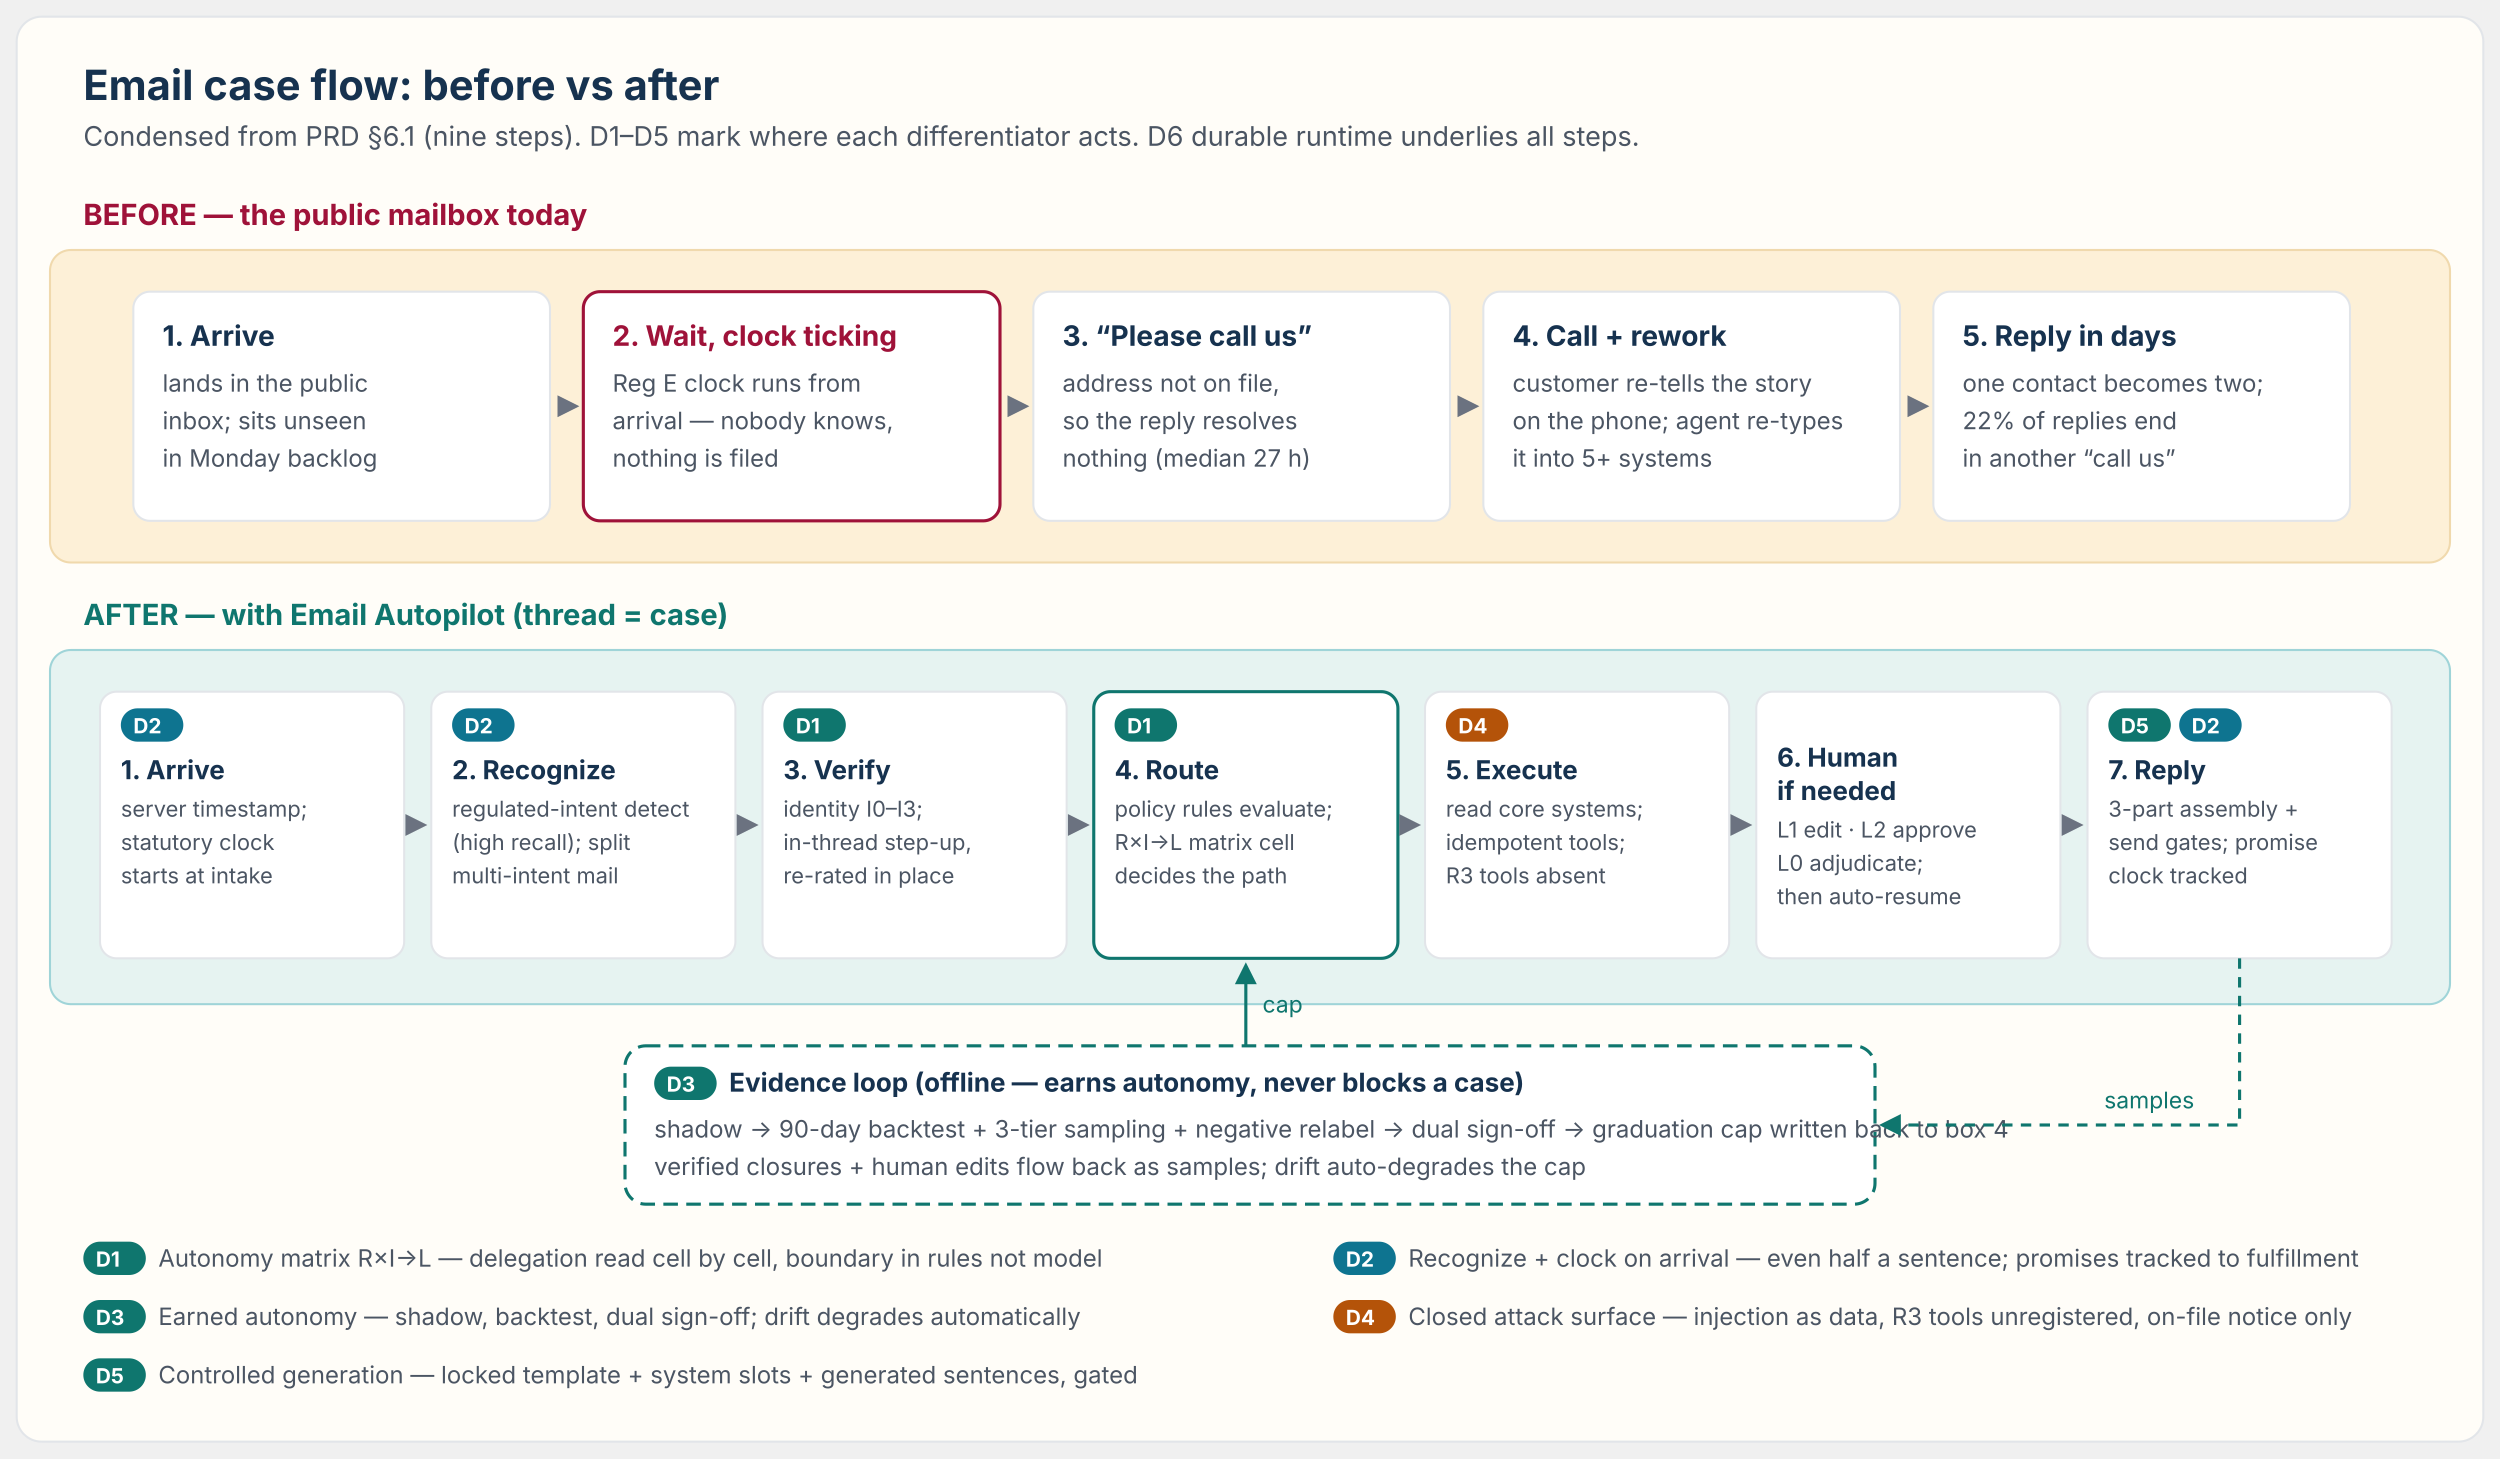
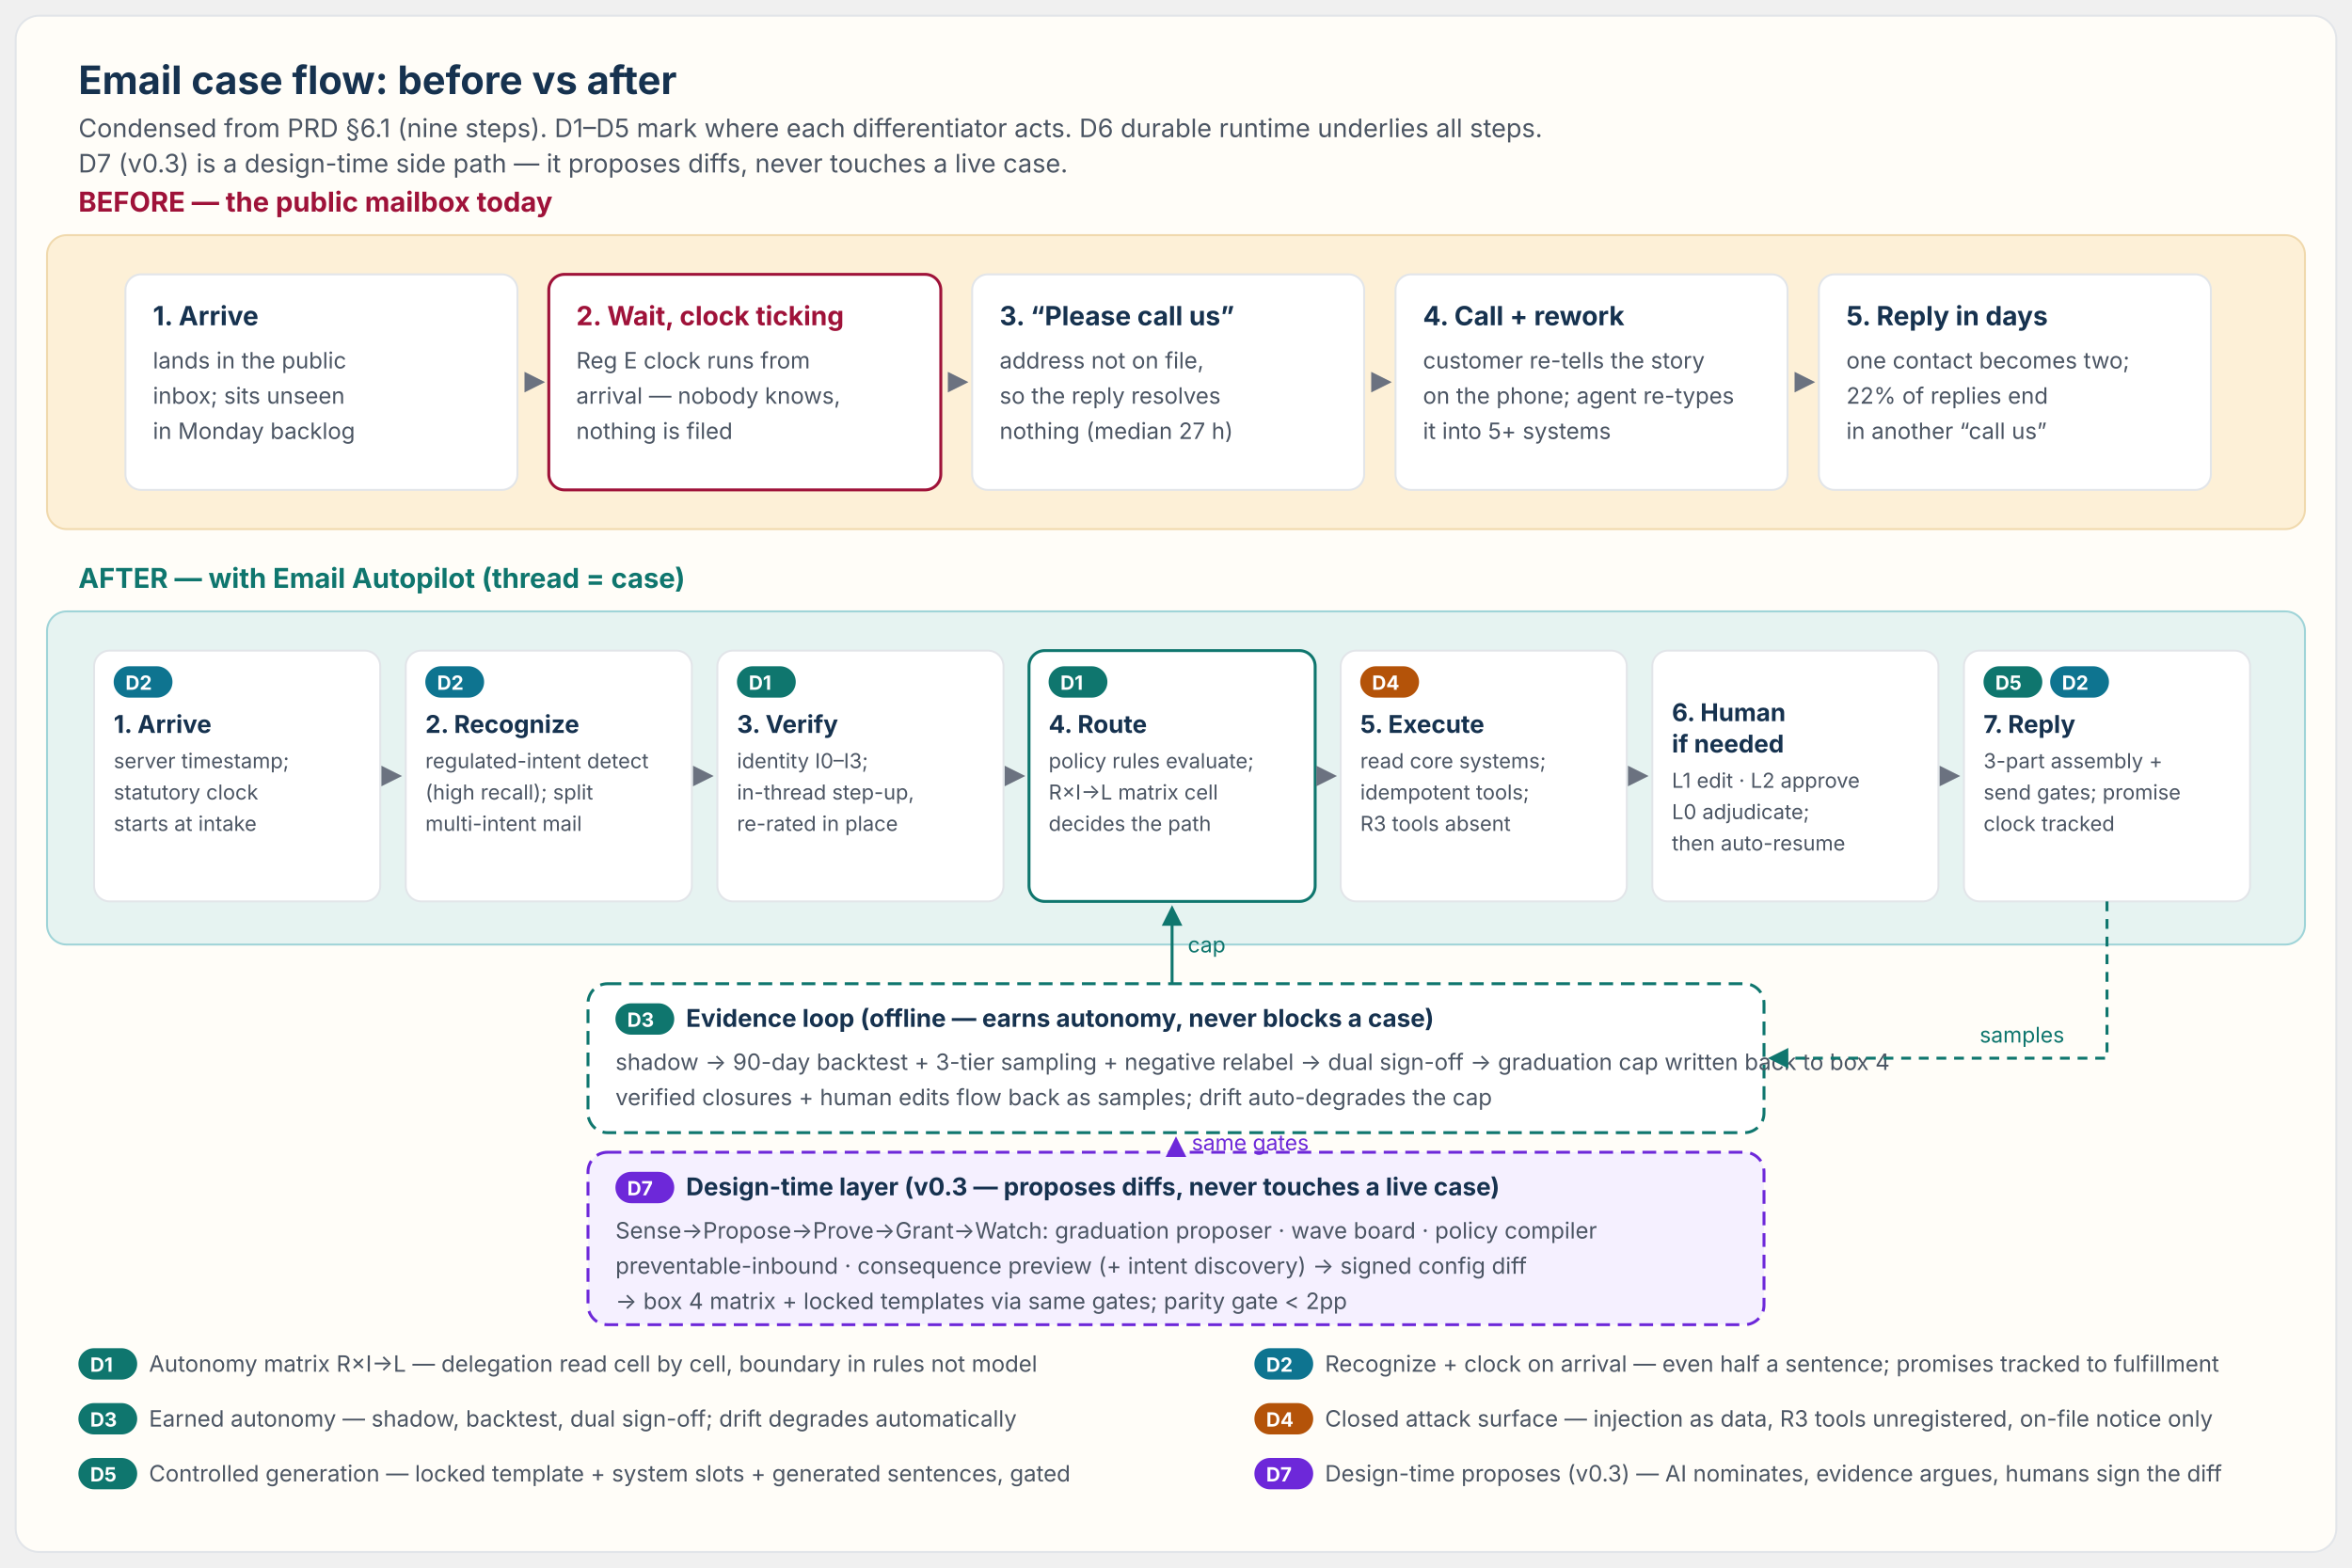
- <svg xmlns="http://www.w3.org/2000/svg" viewBox="0 0 1200 700" font-family="system-ui, -apple-system, 'Segoe UI', sans-serif">
+ <svg xmlns="http://www.w3.org/2000/svg" viewBox="0 0 1200 800" font-family="system-ui, -apple-system, 'Segoe UI', sans-serif">
  <defs>
    <marker id="arr" viewBox="0 0 10 10" refX="8" refY="5" markerWidth="7" markerHeight="7" orient="auto-start-reverse">
      <path d="M0,0 L10,5 L0,10 z" fill="#6b7280" />
    </marker>
    <marker id="arrT" viewBox="0 0 10 10" refX="8" refY="5" markerWidth="7" markerHeight="7" orient="auto-start-reverse">
      <path d="M0,0 L10,5 L0,10 z" fill="#0f766e" />
    </marker>
+     <marker id="arrP" viewBox="0 0 10 10" refX="8" refY="5" markerWidth="7" markerHeight="7" orient="auto-start-reverse">
+       <path d="M0,0 L10,5 L0,10 z" fill="#6d28d9" />
+     </marker>
  </defs>
-   <rect x="8" y="8" width="1184" height="684" rx="12" fill="#fffdf8" stroke="#e2e5e9" />
+   <rect x="8" y="8" width="1184" height="784" rx="12" fill="#fffdf8" stroke="#e2e5e9" />
  <text x="40" y="48" font-size="20" font-weight="700" fill="#16324f">Email case flow: before vs after</text>
  <text x="40" y="70" font-size="13" fill="#4b5563">Condensed from PRD §6.1 (nine steps). D1–D5 mark where each differentiator acts. D6 durable runtime underlies all steps.</text>
+   <text x="40" y="88" font-size="13" fill="#4b5563">D7 (v0.3) is a design-time side path — it proposes diffs, never touches a live case.</text>
  <text x="40" y="108" font-size="14" font-weight="700" fill="#9f1239">BEFORE — the public mailbox today</text>
  <rect x="24" y="120" width="1152" height="150" rx="10" fill="#fdf0d7" stroke="#f0d9ad" />
  <g font-size="11.5" fill="#4b5563">
    <g>
      <rect x="64" y="140" width="200" height="110" rx="8" fill="#ffffff" stroke="#e2e5e9" />
      <text x="78" y="166" font-size="13.5" font-weight="700" fill="#16324f">1. Arrive</text>
      <text x="78" y="188">lands in the public</text>
      <text x="78" y="206">inbox; sits unseen</text>
      <text x="78" y="224">in Monday backlog</text>
    </g>
    <g>
      <rect x="280" y="140" width="200" height="110" rx="8" fill="#ffffff" stroke="#9f1239" stroke-width="1.5" />
      <text x="294" y="166" font-size="13.5" font-weight="700" fill="#9f1239">2. Wait, clock ticking</text>
      <text x="294" y="188">Reg E clock runs from</text>
      <text x="294" y="206">arrival — nobody knows,</text>
      <text x="294" y="224">nothing is filed</text>
    </g>
    <g>
      <rect x="496" y="140" width="200" height="110" rx="8" fill="#ffffff" stroke="#e2e5e9" />
      <text x="510" y="166" font-size="13.5" font-weight="700" fill="#16324f">3. “Please call us”</text>
      <text x="510" y="188">address not on file,</text>
      <text x="510" y="206">so the reply resolves</text>
      <text x="510" y="224">nothing (median 27 h)</text>
    </g>
    <g>
      <rect x="712" y="140" width="200" height="110" rx="8" fill="#ffffff" stroke="#e2e5e9" />
      <text x="726" y="166" font-size="13.5" font-weight="700" fill="#16324f">4. Call + rework</text>
      <text x="726" y="188">customer re-tells the story</text>
      <text x="726" y="206">on the phone; agent re-types</text>
      <text x="726" y="224">it into 5+ systems</text>
    </g>
    <g>
      <rect x="928" y="140" width="200" height="110" rx="8" fill="#ffffff" stroke="#e2e5e9" />
      <text x="942" y="166" font-size="13.5" font-weight="700" fill="#16324f">5. Reply in days</text>
      <text x="942" y="188">one contact becomes two;</text>
      <text x="942" y="206">22% of replies end</text>
      <text x="942" y="224">in another “call us”</text>
    </g>
  </g>
  <g stroke="#6b7280" stroke-width="1.5">
    <line x1="268" y1="195" x2="276" y2="195" marker-end="url(#arr)" />
    <line x1="484" y1="195" x2="492" y2="195" marker-end="url(#arr)" />
    <line x1="700" y1="195" x2="708" y2="195" marker-end="url(#arr)" />
    <line x1="916" y1="195" x2="924" y2="195" marker-end="url(#arr)" />
  </g>
  <text x="40" y="300" font-size="14" font-weight="700" fill="#0f766e">AFTER — with Email Autopilot (thread = case)</text>
  <rect x="24" y="312" width="1152" height="170" rx="10" fill="#e6f3f1" stroke="#9fd4d8" />
  <g font-size="10.5" fill="#4b5563">
    <g>
      <rect x="48" y="332" width="146" height="128" rx="8" fill="#ffffff" stroke="#e2e5e9" />
      <rect x="58" y="340" width="30" height="16" rx="8" fill="#0e7490" />
      <text x="64" y="352" font-size="10" font-weight="700" fill="#ffffff">D2</text>
      <text x="58" y="374" font-size="12.5" font-weight="700" fill="#16324f">1. Arrive</text>
      <text x="58" y="392">server timestamp;</text>
      <text x="58" y="408">statutory clock</text>
      <text x="58" y="424">starts at intake</text>
    </g>
    <g>
      <rect x="207" y="332" width="146" height="128" rx="8" fill="#ffffff" stroke="#e2e5e9" />
      <rect x="217" y="340" width="30" height="16" rx="8" fill="#0e7490" />
      <text x="223" y="352" font-size="10" font-weight="700" fill="#ffffff">D2</text>
      <text x="217" y="374" font-size="12.5" font-weight="700" fill="#16324f">2. Recognize</text>
      <text x="217" y="392">regulated-intent detect</text>
      <text x="217" y="408">(high recall); split</text>
      <text x="217" y="424">multi-intent mail</text>
    </g>
    <g>
      <rect x="366" y="332" width="146" height="128" rx="8" fill="#ffffff" stroke="#e2e5e9" />
      <rect x="376" y="340" width="30" height="16" rx="8" fill="#0f766e" />
      <text x="382" y="352" font-size="10" font-weight="700" fill="#ffffff">D1</text>
      <text x="376" y="374" font-size="12.5" font-weight="700" fill="#16324f">3. Verify</text>
      <text x="376" y="392">identity I0–I3;</text>
      <text x="376" y="408">in-thread step-up,</text>
      <text x="376" y="424">re-rated in place</text>
    </g>
    <g>
      <rect x="525" y="332" width="146" height="128" rx="8" fill="#ffffff" stroke="#0f766e" stroke-width="1.5" />
      <rect x="535" y="340" width="30" height="16" rx="8" fill="#0f766e" />
      <text x="541" y="352" font-size="10" font-weight="700" fill="#ffffff">D1</text>
      <text x="535" y="374" font-size="12.5" font-weight="700" fill="#16324f">4. Route</text>
      <text x="535" y="392">policy rules evaluate;</text>
      <text x="535" y="408">R×I→L matrix cell</text>
      <text x="535" y="424">decides the path</text>
    </g>
    <g>
      <rect x="684" y="332" width="146" height="128" rx="8" fill="#ffffff" stroke="#e2e5e9" />
      <rect x="694" y="340" width="30" height="16" rx="8" fill="#b45309" />
      <text x="700" y="352" font-size="10" font-weight="700" fill="#ffffff">D4</text>
      <text x="694" y="374" font-size="12.5" font-weight="700" fill="#16324f">5. Execute</text>
      <text x="694" y="392">read core systems;</text>
      <text x="694" y="408">idempotent tools;</text>
      <text x="694" y="424">R3 tools absent</text>
    </g>
    <g>
      <rect x="843" y="332" width="146" height="128" rx="8" fill="#ffffff" stroke="#e2e5e9" />
      <text x="853" y="368" font-size="12.5" font-weight="700" fill="#16324f">6. Human</text>
      <text x="853" y="384" font-size="12.5" font-weight="700" fill="#16324f">if needed</text>
      <text x="853" y="402">L1 edit · L2 approve</text>
      <text x="853" y="418">L0 adjudicate;</text>
      <text x="853" y="434">then auto-resume</text>
    </g>
    <g>
      <rect x="1002" y="332" width="146" height="128" rx="8" fill="#ffffff" stroke="#e2e5e9" />
      <rect x="1012" y="340" width="30" height="16" rx="8" fill="#0f766e" />
      <text x="1018" y="352" font-size="10" font-weight="700" fill="#ffffff">D5</text>
      <rect x="1046" y="340" width="30" height="16" rx="8" fill="#0e7490" />
      <text x="1052" y="352" font-size="10" font-weight="700" fill="#ffffff">D2</text>
      <text x="1012" y="374" font-size="12.5" font-weight="700" fill="#16324f">7. Reply</text>
      <text x="1012" y="392">3-part assembly +</text>
      <text x="1012" y="408">send gates; promise</text>
      <text x="1012" y="424">clock tracked</text>
    </g>
  </g>
  <g stroke="#6b7280" stroke-width="1.5">
    <line x1="198" y1="396" x2="203" y2="396" marker-end="url(#arr)" />
    <line x1="357" y1="396" x2="362" y2="396" marker-end="url(#arr)" />
    <line x1="516" y1="396" x2="521" y2="396" marker-end="url(#arr)" />
    <line x1="675" y1="396" x2="680" y2="396" marker-end="url(#arr)" />
    <line x1="834" y1="396" x2="839" y2="396" marker-end="url(#arr)" />
    <line x1="993" y1="396" x2="998" y2="396" marker-end="url(#arr)" />
  </g>
  <rect x="300" y="502" width="600" height="76" rx="10" fill="#ffffff" stroke="#0f766e" stroke-width="1.5" stroke-dasharray="7 4" />
  <rect x="314" y="512" width="30" height="16" rx="8" fill="#0f766e" />
  <text x="320" y="524" font-size="10" font-weight="700" fill="#ffffff">D3</text>
  <text x="350" y="524" font-size="12.5" font-weight="700" fill="#16324f">Evidence loop (offline — earns autonomy, never blocks a case)</text>
  <text x="314" y="546" font-size="11.5" fill="#4b5563">shadow → 90-day backtest + 3-tier sampling + negative relabel → dual sign-off → graduation cap written back to box 4</text>
  <text x="314" y="564" font-size="11.5" fill="#4b5563">verified closures + human edits flow back as samples; drift auto-degrades the cap</text>
  <line x1="598" y1="502" x2="598" y2="464" stroke="#0f766e" stroke-width="1.5" marker-end="url(#arrT)" />
  <text x="606" y="486" font-size="11" fill="#0f766e">cap</text>
  <polyline points="1075,460 1075,540 904,540" fill="none" stroke="#0f766e" stroke-width="1.5" stroke-dasharray="5 4" marker-end="url(#arrT)" />
  <text x="1010" y="532" font-size="11" fill="#0f766e">samples</text>
+   <rect x="300" y="588" width="600" height="88" rx="10" fill="#f5f0ff" stroke="#6d28d9" stroke-width="1.5" stroke-dasharray="7 4" />
+   <rect x="314" y="598" width="30" height="16" rx="8" fill="#6d28d9" />
+   <text x="320" y="610" font-size="10" font-weight="700" fill="#ffffff">D7</text>
+   <text x="350" y="610" font-size="12.5" font-weight="700" fill="#16324f">Design-time layer (v0.3 — proposes diffs, never touches a live case)</text>
+   <text x="314" y="632" font-size="11.5" fill="#4b5563">Sense→Propose→Prove→Grant→Watch: graduation proposer · wave board · policy compiler</text>
+   <text x="314" y="650" font-size="11.5" fill="#4b5563">preventable-inbound · consequence preview (+ intent discovery) → signed config diff</text>
+   <text x="314" y="668" font-size="11.5" fill="#4b5563">→ box 4 matrix + locked templates via same gates; parity gate &lt; 2pp</text>
+   <line x1="600" y1="588" x2="600" y2="582" stroke="#6d28d9" stroke-width="1.5" marker-end="url(#arrP)" />
+   <text x="608" y="587" font-size="11" fill="#6d28d9">same gates</text>
  <g font-size="11.5" fill="#4b5563">
-     <rect x="40" y="596" width="30" height="16" rx="8" fill="#0f766e" />
-     <text x="46" y="608" font-size="10" font-weight="700" fill="#ffffff">D1</text>
-     <text x="76" y="608">Autonomy matrix R×I→L — delegation read cell by cell, boundary in rules not model</text>
-     <rect x="640" y="596" width="30" height="16" rx="8" fill="#0e7490" />
-     <text x="646" y="608" font-size="10" font-weight="700" fill="#ffffff">D2</text>
-     <text x="676" y="608">Recognize + clock on arrival — even half a sentence; promises tracked to fulfillment</text>
-     <rect x="40" y="624" width="30" height="16" rx="8" fill="#0f766e" />
-     <text x="46" y="636" font-size="10" font-weight="700" fill="#ffffff">D3</text>
-     <text x="76" y="636">Earned autonomy — shadow, backtest, dual sign-off; drift degrades automatically</text>
-     <rect x="640" y="624" width="30" height="16" rx="8" fill="#b45309" />
-     <text x="646" y="636" font-size="10" font-weight="700" fill="#ffffff">D4</text>
-     <text x="676" y="636">Closed attack surface — injection as data, R3 tools unregistered, on-file notice only</text>
-     <rect x="40" y="652" width="30" height="16" rx="8" fill="#0f766e" />
-     <text x="46" y="664" font-size="10" font-weight="700" fill="#ffffff">D5</text>
-     <text x="76" y="664">Controlled generation — locked template + system slots + generated sentences, gated</text>
+     <rect x="40" y="688" width="30" height="16" rx="8" fill="#0f766e" />
+     <text x="46" y="700" font-size="10" font-weight="700" fill="#ffffff">D1</text>
+     <text x="76" y="700">Autonomy matrix R×I→L — delegation read cell by cell, boundary in rules not model</text>
+     <rect x="640" y="688" width="30" height="16" rx="8" fill="#0e7490" />
+     <text x="646" y="700" font-size="10" font-weight="700" fill="#ffffff">D2</text>
+     <text x="676" y="700">Recognize + clock on arrival — even half a sentence; promises tracked to fulfillment</text>
+     <rect x="40" y="716" width="30" height="16" rx="8" fill="#0f766e" />
+     <text x="46" y="728" font-size="10" font-weight="700" fill="#ffffff">D3</text>
+     <text x="76" y="728">Earned autonomy — shadow, backtest, dual sign-off; drift degrades automatically</text>
+     <rect x="640" y="716" width="30" height="16" rx="8" fill="#b45309" />
+     <text x="646" y="728" font-size="10" font-weight="700" fill="#ffffff">D4</text>
+     <text x="676" y="728">Closed attack surface — injection as data, R3 tools unregistered, on-file notice only</text>
+     <rect x="40" y="744" width="30" height="16" rx="8" fill="#0f766e" />
+     <text x="46" y="756" font-size="10" font-weight="700" fill="#ffffff">D5</text>
+     <text x="76" y="756">Controlled generation — locked template + system slots + generated sentences, gated</text>
+     <rect x="640" y="744" width="30" height="16" rx="8" fill="#6d28d9" />
+     <text x="646" y="756" font-size="10" font-weight="700" fill="#ffffff">D7</text>
+     <text x="676" y="756">Design-time proposes (v0.3) — AI nominates, evidence argues, humans sign the diff</text>
  </g>
</svg>
